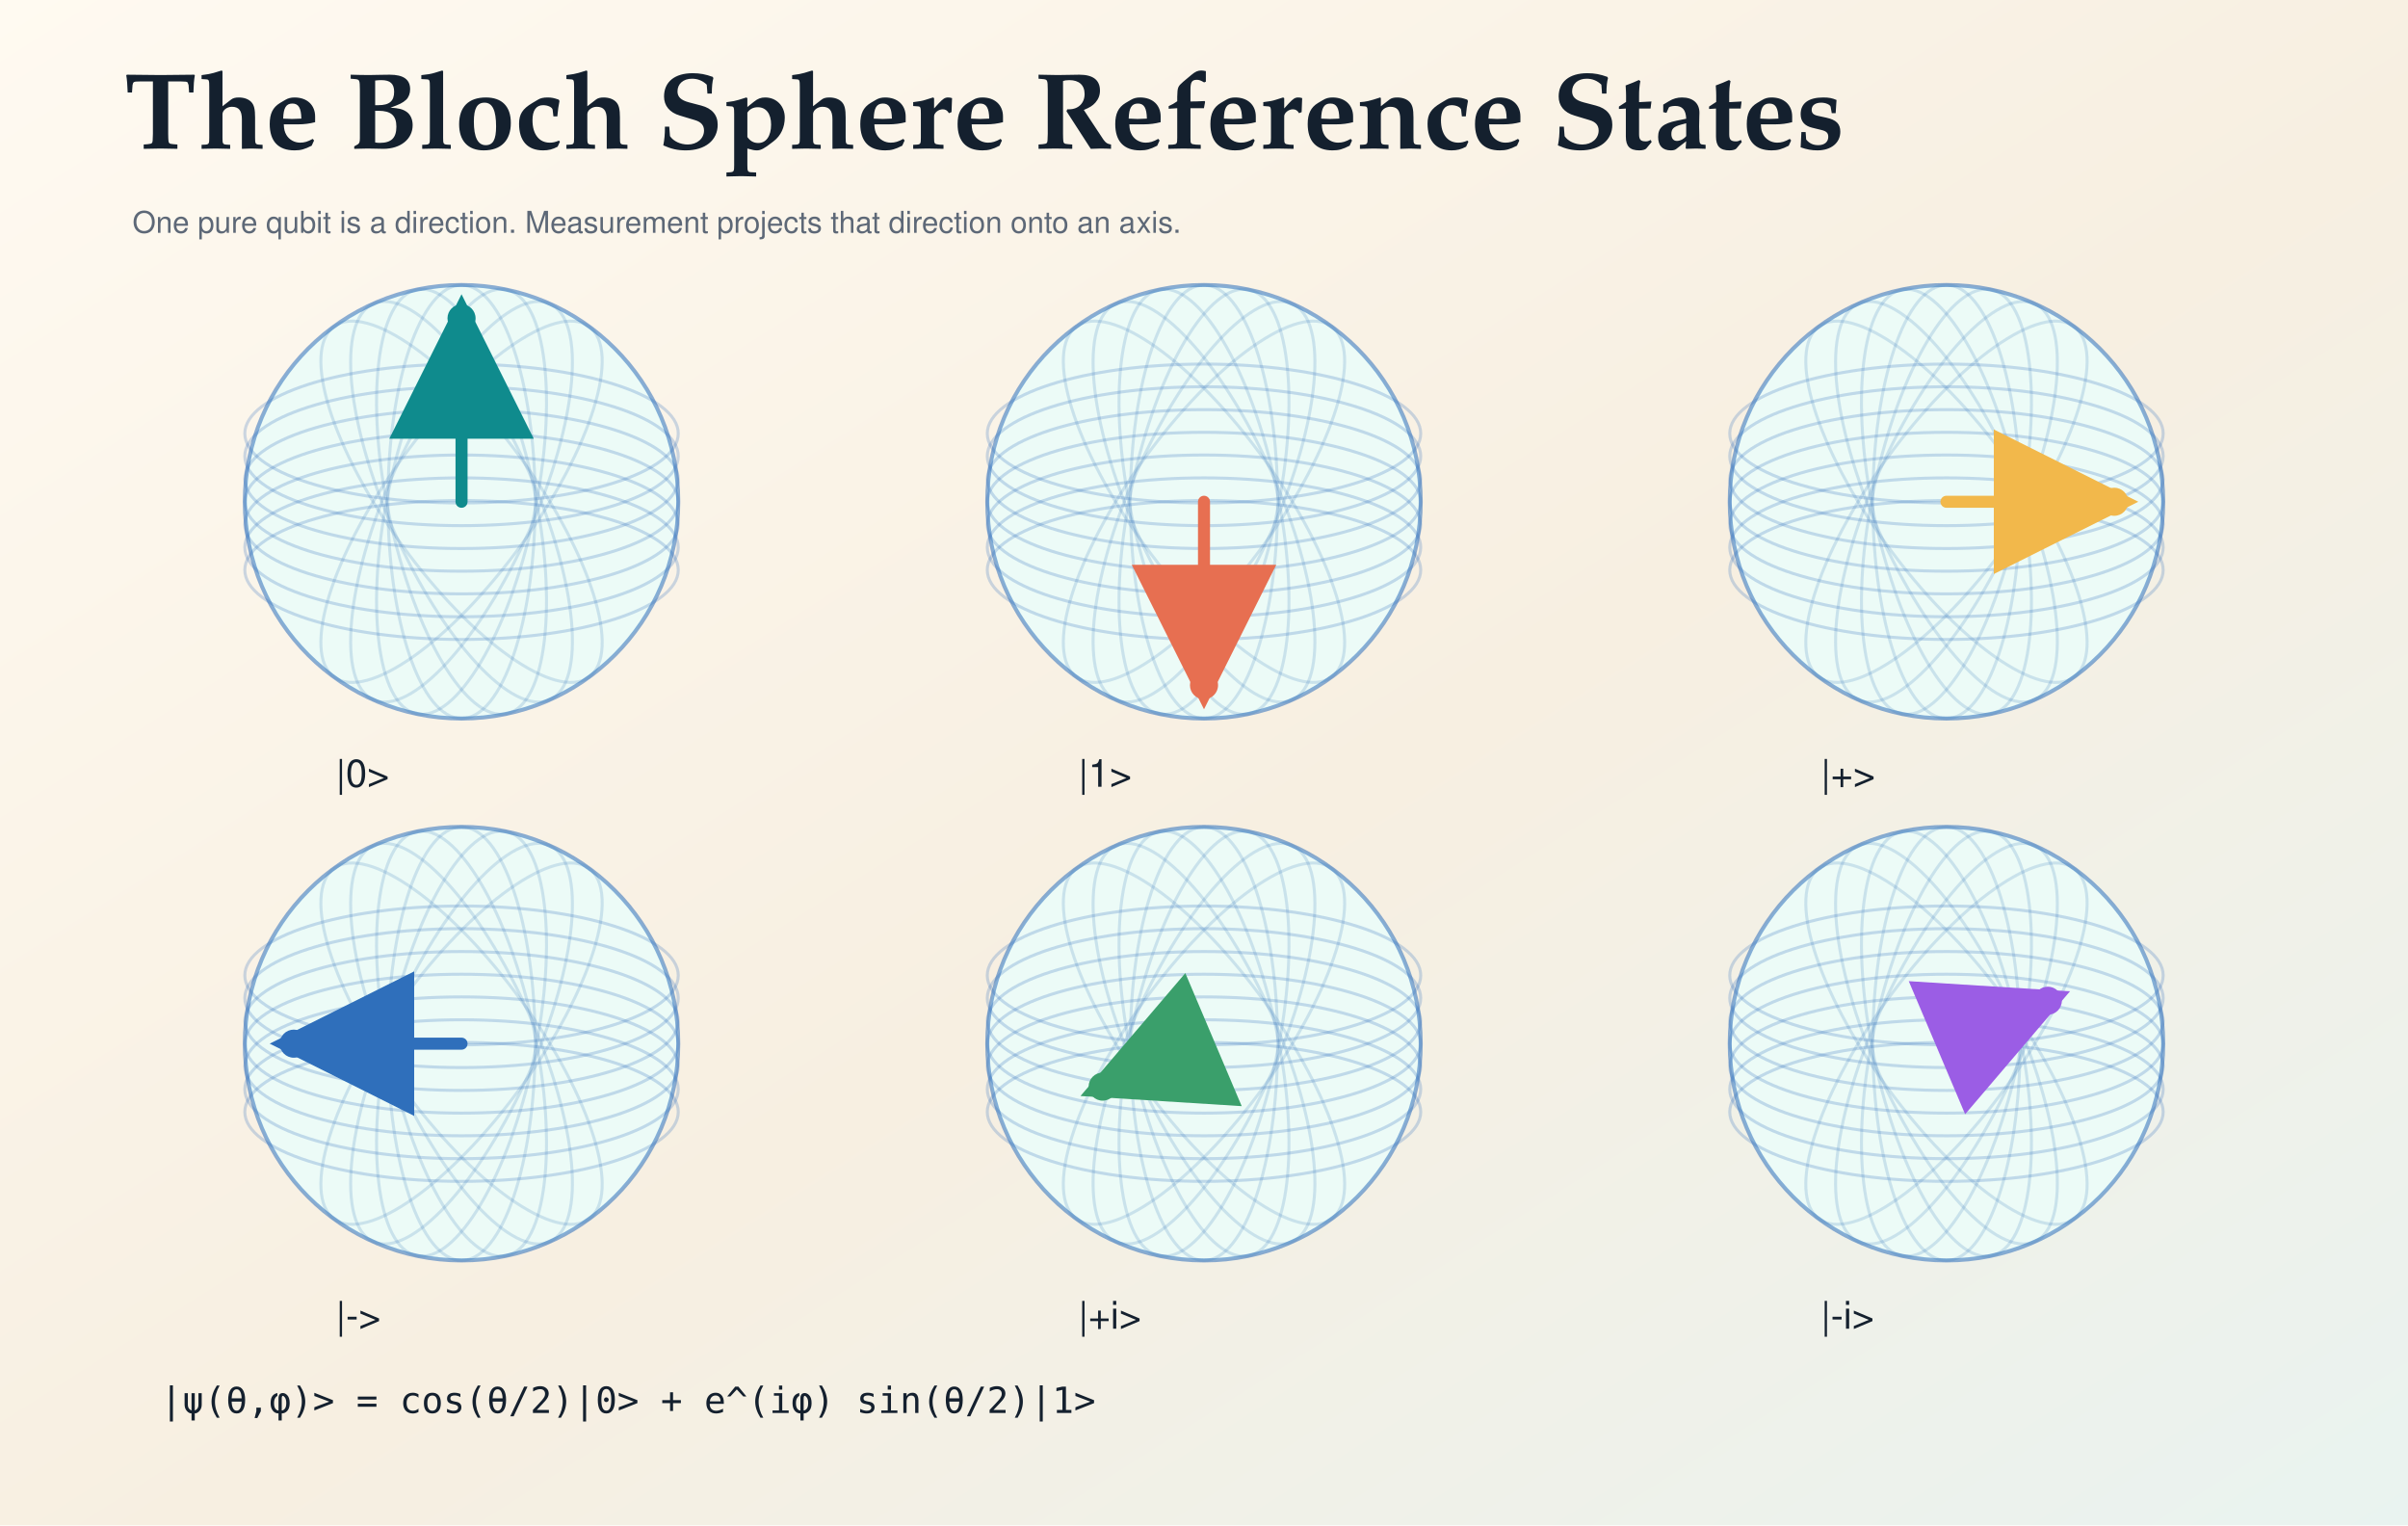
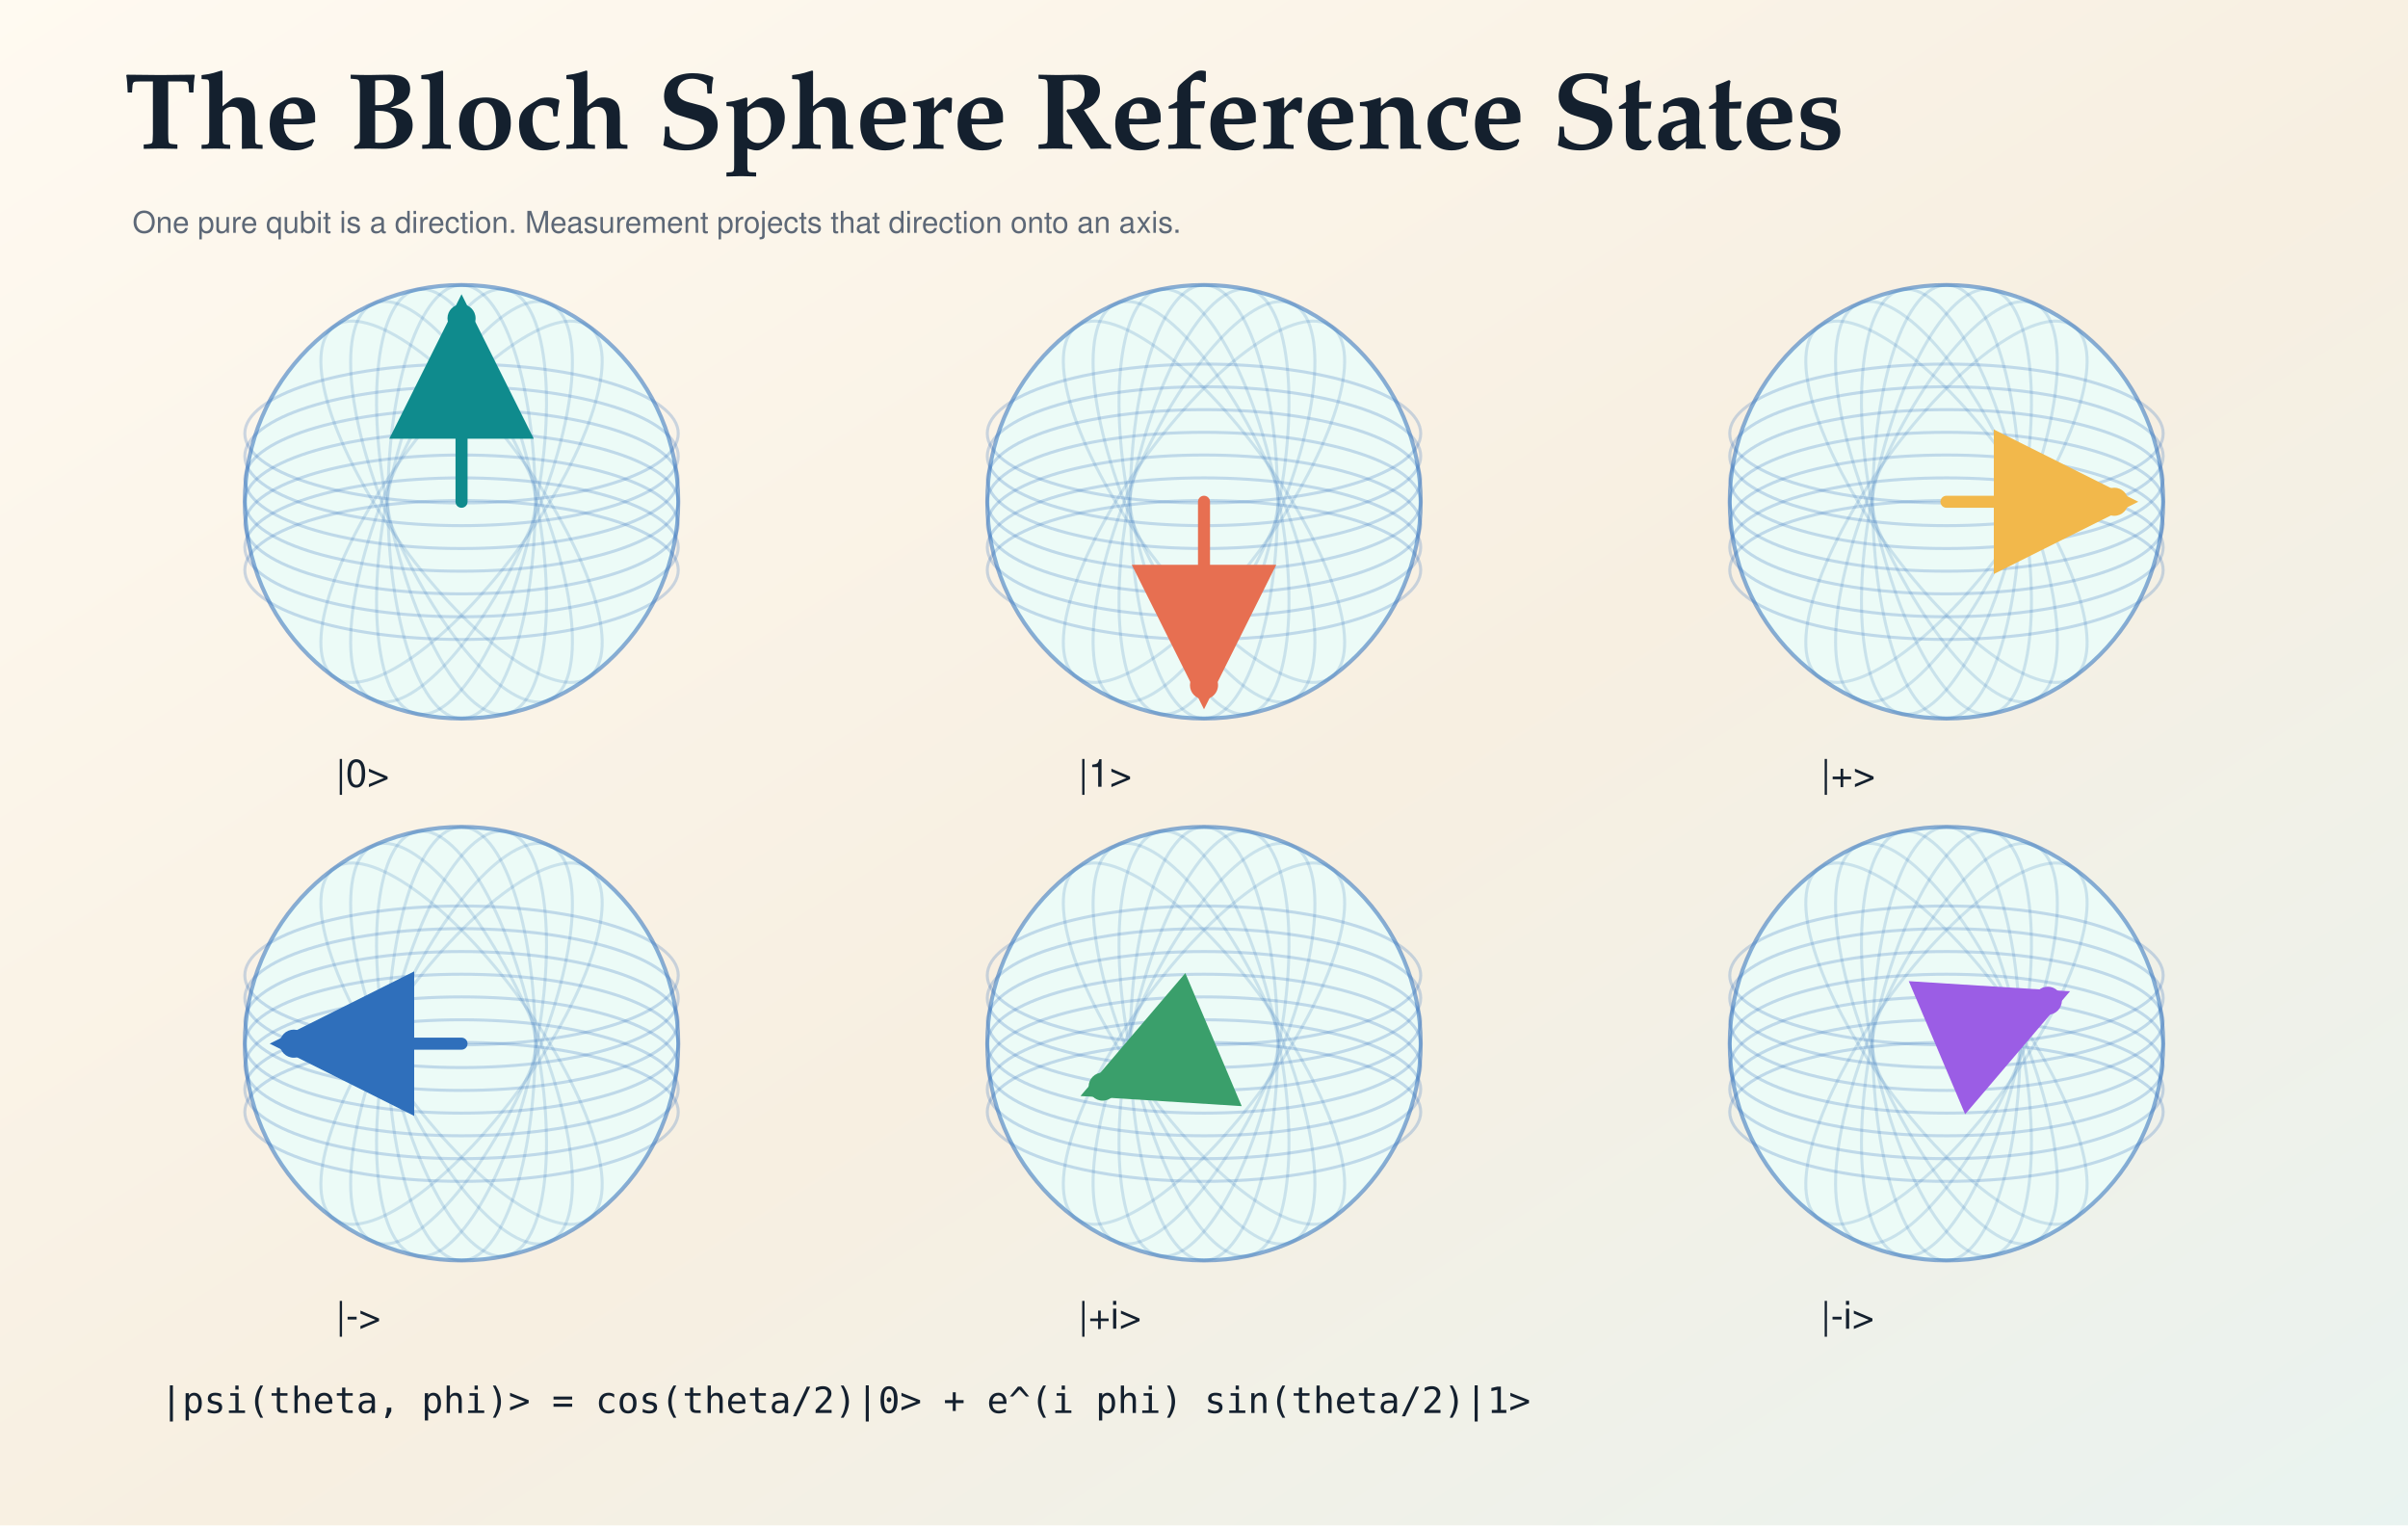
<svg xmlns="http://www.w3.org/2000/svg" width="1200" height="760" viewBox="0 0 1200 760" role="img" aria-label="Bloch sphere reference states">
  <defs>
    <linearGradient id="paper" x1="0" x2="1" y1="0" y2="1">
      <stop offset="0" stop-color="#fffaf1" />
      <stop offset="0.54" stop-color="#f7efe1" />
      <stop offset="1" stop-color="#e9f3f0" />
    </linearGradient>
    <linearGradient id="night" x1="0" x2="1" y1="0" y2="1">
      <stop offset="0" stop-color="#101927" />
      <stop offset="0.55" stop-color="#19323f" />
      <stop offset="1" stop-color="#2a4f50" />
    </linearGradient>
    <radialGradient id="glow" cx="50%" cy="44%" r="58%">
      <stop offset="0" stop-color="#f7d98c" stop-opacity="0.55" />
      <stop offset="0.52" stop-color="#0f8b8d" stop-opacity="0.22" />
      <stop offset="1" stop-color="#101927" stop-opacity="0" />
    </radialGradient>
    <filter id="softShadow" x="-20%" y="-20%" width="140%" height="140%">
      <feDropShadow dx="0" dy="16" stdDeviation="18" flood-color="#14202e" flood-opacity="0.18" />
    </filter>
    <marker id="arrow" markerWidth="12" markerHeight="12" refX="10" refY="6" orient="auto">
      <path d="M 0 0 L 12 6 L 0 12 z" fill="context-stroke" />
    </marker>
    <style>
      .title { font-family: "Iowan Old Style", "Palatino Linotype", Georgia, serif; font-size: 54px; font-weight: 700; fill: #14202e; }
      .h2 { font-family: Avenir Next, Segoe UI, Helvetica, Arial, sans-serif; font-size: 28px; font-weight: 700; fill: #14202e; }
      .label { font-family: Avenir Next, Segoe UI, Helvetica, Arial, sans-serif; font-size: 19px; fill: #14202e; }
      .small { font-family: Avenir Next, Segoe UI, Helvetica, Arial, sans-serif; font-size: 15px; fill: #5d6877; }
      .formula { font-family: "SFMono-Regular", Menlo, Consolas, monospace; font-size: 18px; fill: #14202e; }
      .hair { stroke: rgba(20,32,46,0.16); stroke-width: 1.2; }
      .axis { stroke: rgba(20,32,46,0.42); stroke-width: 2; }
    </style>
  </defs>
  <rect width="1200" height="760" fill="url(#paper)" />
  <text x="62" y="74" class="title">The Bloch Sphere Reference States</text>
  <text x="66" y="116" class="small">One pure qubit is a direction. Measurement projects that direction onto an axis.</text>
  <g>
    <circle cx="230" cy="250" r="108" fill="#ecfbf7" stroke="#2f6fbb" stroke-opacity="0.55" stroke-width="2" />
    <ellipse cx="230" cy="216.0" rx="108.0" ry="34.6" fill="none" stroke="#2f6fbb" stroke-opacity="0.24" stroke-width="1.5" />
    <ellipse cx="230" cy="250" rx="36.7" ry="108.0" fill="none" stroke="#2f6fbb" stroke-opacity="0.18" stroke-width="1.5" transform="rotate(-36 230 250)" />
    <ellipse cx="230" cy="227.3" rx="108.0" ry="34.6" fill="none" stroke="#2f6fbb" stroke-opacity="0.24" stroke-width="1.5" />
    <ellipse cx="230" cy="250" rx="36.7" ry="108.0" fill="none" stroke="#2f6fbb" stroke-opacity="0.18" stroke-width="1.5" transform="rotate(-24 230 250)" />
    <ellipse cx="230" cy="238.7" rx="108.0" ry="34.6" fill="none" stroke="#2f6fbb" stroke-opacity="0.24" stroke-width="1.5" />
    <ellipse cx="230" cy="250" rx="36.7" ry="108.0" fill="none" stroke="#2f6fbb" stroke-opacity="0.18" stroke-width="1.5" transform="rotate(-12 230 250)" />
    <ellipse cx="230" cy="250.0" rx="108.0" ry="34.6" fill="none" stroke="#2f6fbb" stroke-opacity="0.24" stroke-width="1.5" />
    <ellipse cx="230" cy="250" rx="36.7" ry="108.0" fill="none" stroke="#2f6fbb" stroke-opacity="0.18" stroke-width="1.5" transform="rotate(0 230 250)" />
    <ellipse cx="230" cy="261.3" rx="108.0" ry="34.6" fill="none" stroke="#2f6fbb" stroke-opacity="0.24" stroke-width="1.5" />
    <ellipse cx="230" cy="250" rx="36.7" ry="108.0" fill="none" stroke="#2f6fbb" stroke-opacity="0.18" stroke-width="1.5" transform="rotate(12 230 250)" />
    <ellipse cx="230" cy="272.7" rx="108.0" ry="34.6" fill="none" stroke="#2f6fbb" stroke-opacity="0.24" stroke-width="1.5" />
    <ellipse cx="230" cy="250" rx="36.7" ry="108.0" fill="none" stroke="#2f6fbb" stroke-opacity="0.18" stroke-width="1.5" transform="rotate(24 230 250)" />
    <ellipse cx="230" cy="284.0" rx="108.0" ry="34.6" fill="none" stroke="#2f6fbb" stroke-opacity="0.24" stroke-width="1.5" />
    <ellipse cx="230" cy="250" rx="36.7" ry="108.0" fill="none" stroke="#2f6fbb" stroke-opacity="0.18" stroke-width="1.5" transform="rotate(36 230 250)" />
    <line x1="230.0" y1="250.0" x2="230.0" y2="158.6" stroke="#0f8b8d" stroke-width="6" stroke-linecap="round" marker-end="url(#arrow)" />
    <circle cx="230.0" cy="158.6" r="7" fill="#0f8b8d" />
    <text x="167.4" y="392.0" class="label">|0&gt;</text>
  </g>
  <g>
    <circle cx="600" cy="250" r="108" fill="#ecfbf7" stroke="#2f6fbb" stroke-opacity="0.55" stroke-width="2" />
    <ellipse cx="600" cy="216.0" rx="108.0" ry="34.6" fill="none" stroke="#2f6fbb" stroke-opacity="0.24" stroke-width="1.5" />
    <ellipse cx="600" cy="250" rx="36.7" ry="108.0" fill="none" stroke="#2f6fbb" stroke-opacity="0.18" stroke-width="1.5" transform="rotate(-36 600 250)" />
    <ellipse cx="600" cy="227.3" rx="108.0" ry="34.6" fill="none" stroke="#2f6fbb" stroke-opacity="0.24" stroke-width="1.5" />
    <ellipse cx="600" cy="250" rx="36.7" ry="108.0" fill="none" stroke="#2f6fbb" stroke-opacity="0.18" stroke-width="1.5" transform="rotate(-24 600 250)" />
    <ellipse cx="600" cy="238.7" rx="108.0" ry="34.6" fill="none" stroke="#2f6fbb" stroke-opacity="0.24" stroke-width="1.5" />
    <ellipse cx="600" cy="250" rx="36.7" ry="108.0" fill="none" stroke="#2f6fbb" stroke-opacity="0.18" stroke-width="1.5" transform="rotate(-12 600 250)" />
    <ellipse cx="600" cy="250.0" rx="108.0" ry="34.6" fill="none" stroke="#2f6fbb" stroke-opacity="0.24" stroke-width="1.5" />
    <ellipse cx="600" cy="250" rx="36.7" ry="108.0" fill="none" stroke="#2f6fbb" stroke-opacity="0.18" stroke-width="1.5" transform="rotate(0 600 250)" />
    <ellipse cx="600" cy="261.3" rx="108.0" ry="34.6" fill="none" stroke="#2f6fbb" stroke-opacity="0.24" stroke-width="1.5" />
    <ellipse cx="600" cy="250" rx="36.7" ry="108.0" fill="none" stroke="#2f6fbb" stroke-opacity="0.18" stroke-width="1.5" transform="rotate(12 600 250)" />
    <ellipse cx="600" cy="272.7" rx="108.0" ry="34.6" fill="none" stroke="#2f6fbb" stroke-opacity="0.24" stroke-width="1.5" />
    <ellipse cx="600" cy="250" rx="36.7" ry="108.0" fill="none" stroke="#2f6fbb" stroke-opacity="0.18" stroke-width="1.5" transform="rotate(24 600 250)" />
    <ellipse cx="600" cy="284.0" rx="108.0" ry="34.6" fill="none" stroke="#2f6fbb" stroke-opacity="0.24" stroke-width="1.5" />
    <ellipse cx="600" cy="250" rx="36.7" ry="108.0" fill="none" stroke="#2f6fbb" stroke-opacity="0.18" stroke-width="1.5" transform="rotate(36 600 250)" />
    <line x1="600.0" y1="250.0" x2="600.0" y2="341.4" stroke="#e76f51" stroke-width="6" stroke-linecap="round" marker-end="url(#arrow)" />
    <circle cx="600.0" cy="341.4" r="7" fill="#e76f51" />
    <text x="537.4" y="392.0" class="label">|1&gt;</text>
  </g>
  <g>
    <circle cx="970" cy="250" r="108" fill="#ecfbf7" stroke="#2f6fbb" stroke-opacity="0.55" stroke-width="2" />
    <ellipse cx="970" cy="216.0" rx="108.0" ry="34.6" fill="none" stroke="#2f6fbb" stroke-opacity="0.24" stroke-width="1.5" />
    <ellipse cx="970" cy="250" rx="36.7" ry="108.0" fill="none" stroke="#2f6fbb" stroke-opacity="0.18" stroke-width="1.5" transform="rotate(-36 970 250)" />
    <ellipse cx="970" cy="227.3" rx="108.0" ry="34.6" fill="none" stroke="#2f6fbb" stroke-opacity="0.24" stroke-width="1.5" />
    <ellipse cx="970" cy="250" rx="36.7" ry="108.0" fill="none" stroke="#2f6fbb" stroke-opacity="0.18" stroke-width="1.5" transform="rotate(-24 970 250)" />
    <ellipse cx="970" cy="238.7" rx="108.0" ry="34.6" fill="none" stroke="#2f6fbb" stroke-opacity="0.24" stroke-width="1.5" />
    <ellipse cx="970" cy="250" rx="36.7" ry="108.0" fill="none" stroke="#2f6fbb" stroke-opacity="0.18" stroke-width="1.5" transform="rotate(-12 970 250)" />
    <ellipse cx="970" cy="250.0" rx="108.0" ry="34.6" fill="none" stroke="#2f6fbb" stroke-opacity="0.24" stroke-width="1.5" />
    <ellipse cx="970" cy="250" rx="36.7" ry="108.0" fill="none" stroke="#2f6fbb" stroke-opacity="0.18" stroke-width="1.5" transform="rotate(0 970 250)" />
    <ellipse cx="970" cy="261.3" rx="108.0" ry="34.6" fill="none" stroke="#2f6fbb" stroke-opacity="0.24" stroke-width="1.5" />
    <ellipse cx="970" cy="250" rx="36.7" ry="108.0" fill="none" stroke="#2f6fbb" stroke-opacity="0.18" stroke-width="1.5" transform="rotate(12 970 250)" />
    <ellipse cx="970" cy="272.7" rx="108.0" ry="34.6" fill="none" stroke="#2f6fbb" stroke-opacity="0.24" stroke-width="1.5" />
    <ellipse cx="970" cy="250" rx="36.7" ry="108.0" fill="none" stroke="#2f6fbb" stroke-opacity="0.18" stroke-width="1.5" transform="rotate(24 970 250)" />
    <ellipse cx="970" cy="284.0" rx="108.0" ry="34.6" fill="none" stroke="#2f6fbb" stroke-opacity="0.24" stroke-width="1.5" />
    <ellipse cx="970" cy="250" rx="36.7" ry="108.0" fill="none" stroke="#2f6fbb" stroke-opacity="0.18" stroke-width="1.5" transform="rotate(36 970 250)" />
    <line x1="970.0" y1="250.0" x2="1053.6" y2="250.0" stroke="#f2b84b" stroke-width="6" stroke-linecap="round" marker-end="url(#arrow)" />
    <circle cx="1053.6" cy="250.0" r="7" fill="#f2b84b" />
    <text x="907.4" y="392.0" class="label">|+&gt;</text>
  </g>
  <g>
    <circle cx="230" cy="520" r="108" fill="#ecfbf7" stroke="#2f6fbb" stroke-opacity="0.55" stroke-width="2" />
    <ellipse cx="230" cy="486.0" rx="108.0" ry="34.6" fill="none" stroke="#2f6fbb" stroke-opacity="0.24" stroke-width="1.5" />
    <ellipse cx="230" cy="520" rx="36.7" ry="108.0" fill="none" stroke="#2f6fbb" stroke-opacity="0.18" stroke-width="1.5" transform="rotate(-36 230 520)" />
    <ellipse cx="230" cy="497.3" rx="108.0" ry="34.6" fill="none" stroke="#2f6fbb" stroke-opacity="0.24" stroke-width="1.5" />
    <ellipse cx="230" cy="520" rx="36.7" ry="108.0" fill="none" stroke="#2f6fbb" stroke-opacity="0.18" stroke-width="1.5" transform="rotate(-24 230 520)" />
    <ellipse cx="230" cy="508.7" rx="108.0" ry="34.6" fill="none" stroke="#2f6fbb" stroke-opacity="0.24" stroke-width="1.5" />
    <ellipse cx="230" cy="520" rx="36.7" ry="108.0" fill="none" stroke="#2f6fbb" stroke-opacity="0.18" stroke-width="1.5" transform="rotate(-12 230 520)" />
    <ellipse cx="230" cy="520.0" rx="108.0" ry="34.6" fill="none" stroke="#2f6fbb" stroke-opacity="0.24" stroke-width="1.5" />
    <ellipse cx="230" cy="520" rx="36.7" ry="108.0" fill="none" stroke="#2f6fbb" stroke-opacity="0.18" stroke-width="1.5" transform="rotate(0 230 520)" />
    <ellipse cx="230" cy="531.3" rx="108.0" ry="34.6" fill="none" stroke="#2f6fbb" stroke-opacity="0.24" stroke-width="1.5" />
    <ellipse cx="230" cy="520" rx="36.7" ry="108.0" fill="none" stroke="#2f6fbb" stroke-opacity="0.18" stroke-width="1.5" transform="rotate(12 230 520)" />
    <ellipse cx="230" cy="542.7" rx="108.0" ry="34.6" fill="none" stroke="#2f6fbb" stroke-opacity="0.24" stroke-width="1.5" />
    <ellipse cx="230" cy="520" rx="36.7" ry="108.0" fill="none" stroke="#2f6fbb" stroke-opacity="0.18" stroke-width="1.5" transform="rotate(24 230 520)" />
    <ellipse cx="230" cy="554.0" rx="108.0" ry="34.6" fill="none" stroke="#2f6fbb" stroke-opacity="0.24" stroke-width="1.5" />
    <ellipse cx="230" cy="520" rx="36.7" ry="108.0" fill="none" stroke="#2f6fbb" stroke-opacity="0.18" stroke-width="1.5" transform="rotate(36 230 520)" />
    <line x1="230.0" y1="520.0" x2="146.4" y2="520.0" stroke="#2f6fbb" stroke-width="6" stroke-linecap="round" marker-end="url(#arrow)" />
    <circle cx="146.4" cy="520.0" r="7" fill="#2f6fbb" />
    <text x="167.4" y="662.0" class="label">|-&gt;</text>
  </g>
  <g>
    <circle cx="600" cy="520" r="108" fill="#ecfbf7" stroke="#2f6fbb" stroke-opacity="0.55" stroke-width="2" />
    <ellipse cx="600" cy="486.0" rx="108.0" ry="34.6" fill="none" stroke="#2f6fbb" stroke-opacity="0.24" stroke-width="1.5" />
    <ellipse cx="600" cy="520" rx="36.7" ry="108.0" fill="none" stroke="#2f6fbb" stroke-opacity="0.18" stroke-width="1.5" transform="rotate(-36 600 520)" />
    <ellipse cx="600" cy="497.3" rx="108.0" ry="34.6" fill="none" stroke="#2f6fbb" stroke-opacity="0.24" stroke-width="1.5" />
    <ellipse cx="600" cy="520" rx="36.7" ry="108.0" fill="none" stroke="#2f6fbb" stroke-opacity="0.18" stroke-width="1.5" transform="rotate(-24 600 520)" />
    <ellipse cx="600" cy="508.7" rx="108.0" ry="34.6" fill="none" stroke="#2f6fbb" stroke-opacity="0.24" stroke-width="1.5" />
    <ellipse cx="600" cy="520" rx="36.7" ry="108.0" fill="none" stroke="#2f6fbb" stroke-opacity="0.18" stroke-width="1.5" transform="rotate(-12 600 520)" />
    <ellipse cx="600" cy="520.0" rx="108.0" ry="34.6" fill="none" stroke="#2f6fbb" stroke-opacity="0.24" stroke-width="1.5" />
    <ellipse cx="600" cy="520" rx="36.7" ry="108.0" fill="none" stroke="#2f6fbb" stroke-opacity="0.18" stroke-width="1.5" transform="rotate(0 600 520)" />
    <ellipse cx="600" cy="531.3" rx="108.0" ry="34.6" fill="none" stroke="#2f6fbb" stroke-opacity="0.24" stroke-width="1.5" />
    <ellipse cx="600" cy="520" rx="36.7" ry="108.0" fill="none" stroke="#2f6fbb" stroke-opacity="0.18" stroke-width="1.5" transform="rotate(12 600 520)" />
    <ellipse cx="600" cy="542.7" rx="108.0" ry="34.6" fill="none" stroke="#2f6fbb" stroke-opacity="0.24" stroke-width="1.5" />
    <ellipse cx="600" cy="520" rx="36.7" ry="108.0" fill="none" stroke="#2f6fbb" stroke-opacity="0.18" stroke-width="1.5" transform="rotate(24 600 520)" />
    <ellipse cx="600" cy="554.0" rx="108.0" ry="34.6" fill="none" stroke="#2f6fbb" stroke-opacity="0.24" stroke-width="1.5" />
    <ellipse cx="600" cy="520" rx="36.7" ry="108.0" fill="none" stroke="#2f6fbb" stroke-opacity="0.18" stroke-width="1.5" transform="rotate(36 600 520)" />
    <line x1="600.0" y1="520.0" x2="549.5" y2="541.4" stroke="#3a9f6b" stroke-width="6" stroke-linecap="round" marker-end="url(#arrow)" />
    <circle cx="549.5" cy="541.4" r="7" fill="#3a9f6b" />
    <text x="537.4" y="662.0" class="label">|+i&gt;</text>
  </g>
  <g>
    <circle cx="970" cy="520" r="108" fill="#ecfbf7" stroke="#2f6fbb" stroke-opacity="0.55" stroke-width="2" />
    <ellipse cx="970" cy="486.0" rx="108.0" ry="34.6" fill="none" stroke="#2f6fbb" stroke-opacity="0.24" stroke-width="1.5" />
    <ellipse cx="970" cy="520" rx="36.7" ry="108.0" fill="none" stroke="#2f6fbb" stroke-opacity="0.18" stroke-width="1.5" transform="rotate(-36 970 520)" />
    <ellipse cx="970" cy="497.3" rx="108.0" ry="34.6" fill="none" stroke="#2f6fbb" stroke-opacity="0.24" stroke-width="1.5" />
    <ellipse cx="970" cy="520" rx="36.7" ry="108.0" fill="none" stroke="#2f6fbb" stroke-opacity="0.18" stroke-width="1.5" transform="rotate(-24 970 520)" />
    <ellipse cx="970" cy="508.7" rx="108.0" ry="34.6" fill="none" stroke="#2f6fbb" stroke-opacity="0.24" stroke-width="1.5" />
    <ellipse cx="970" cy="520" rx="36.7" ry="108.0" fill="none" stroke="#2f6fbb" stroke-opacity="0.18" stroke-width="1.5" transform="rotate(-12 970 520)" />
    <ellipse cx="970" cy="520.0" rx="108.0" ry="34.6" fill="none" stroke="#2f6fbb" stroke-opacity="0.24" stroke-width="1.5" />
    <ellipse cx="970" cy="520" rx="36.7" ry="108.0" fill="none" stroke="#2f6fbb" stroke-opacity="0.18" stroke-width="1.5" transform="rotate(0 970 520)" />
    <ellipse cx="970" cy="531.3" rx="108.0" ry="34.6" fill="none" stroke="#2f6fbb" stroke-opacity="0.24" stroke-width="1.5" />
    <ellipse cx="970" cy="520" rx="36.7" ry="108.0" fill="none" stroke="#2f6fbb" stroke-opacity="0.18" stroke-width="1.5" transform="rotate(12 970 520)" />
    <ellipse cx="970" cy="542.7" rx="108.0" ry="34.6" fill="none" stroke="#2f6fbb" stroke-opacity="0.24" stroke-width="1.5" />
    <ellipse cx="970" cy="520" rx="36.7" ry="108.0" fill="none" stroke="#2f6fbb" stroke-opacity="0.18" stroke-width="1.5" transform="rotate(24 970 520)" />
    <ellipse cx="970" cy="554.0" rx="108.0" ry="34.6" fill="none" stroke="#2f6fbb" stroke-opacity="0.24" stroke-width="1.5" />
    <ellipse cx="970" cy="520" rx="36.7" ry="108.0" fill="none" stroke="#2f6fbb" stroke-opacity="0.18" stroke-width="1.5" transform="rotate(36 970 520)" />
    <line x1="970.0" y1="520.0" x2="1020.5" y2="498.6" stroke="#9b5de5" stroke-width="6" stroke-linecap="round" marker-end="url(#arrow)" />
    <circle cx="1020.5" cy="498.6" r="7" fill="#9b5de5" />
    <text x="907.4" y="662.0" class="label">|-i&gt;</text>
  </g>
-   <text x="80" y="704" class="formula">|ψ(θ,φ)&gt; = cos(θ/2)|0&gt; + e^(iφ) sin(θ/2)|1&gt;</text>
+   <text x="80" y="704" class="formula">|psi(theta, phi)&gt; = cos(theta/2)|0&gt; + e^(i phi) sin(theta/2)|1&gt;</text>
</svg>
